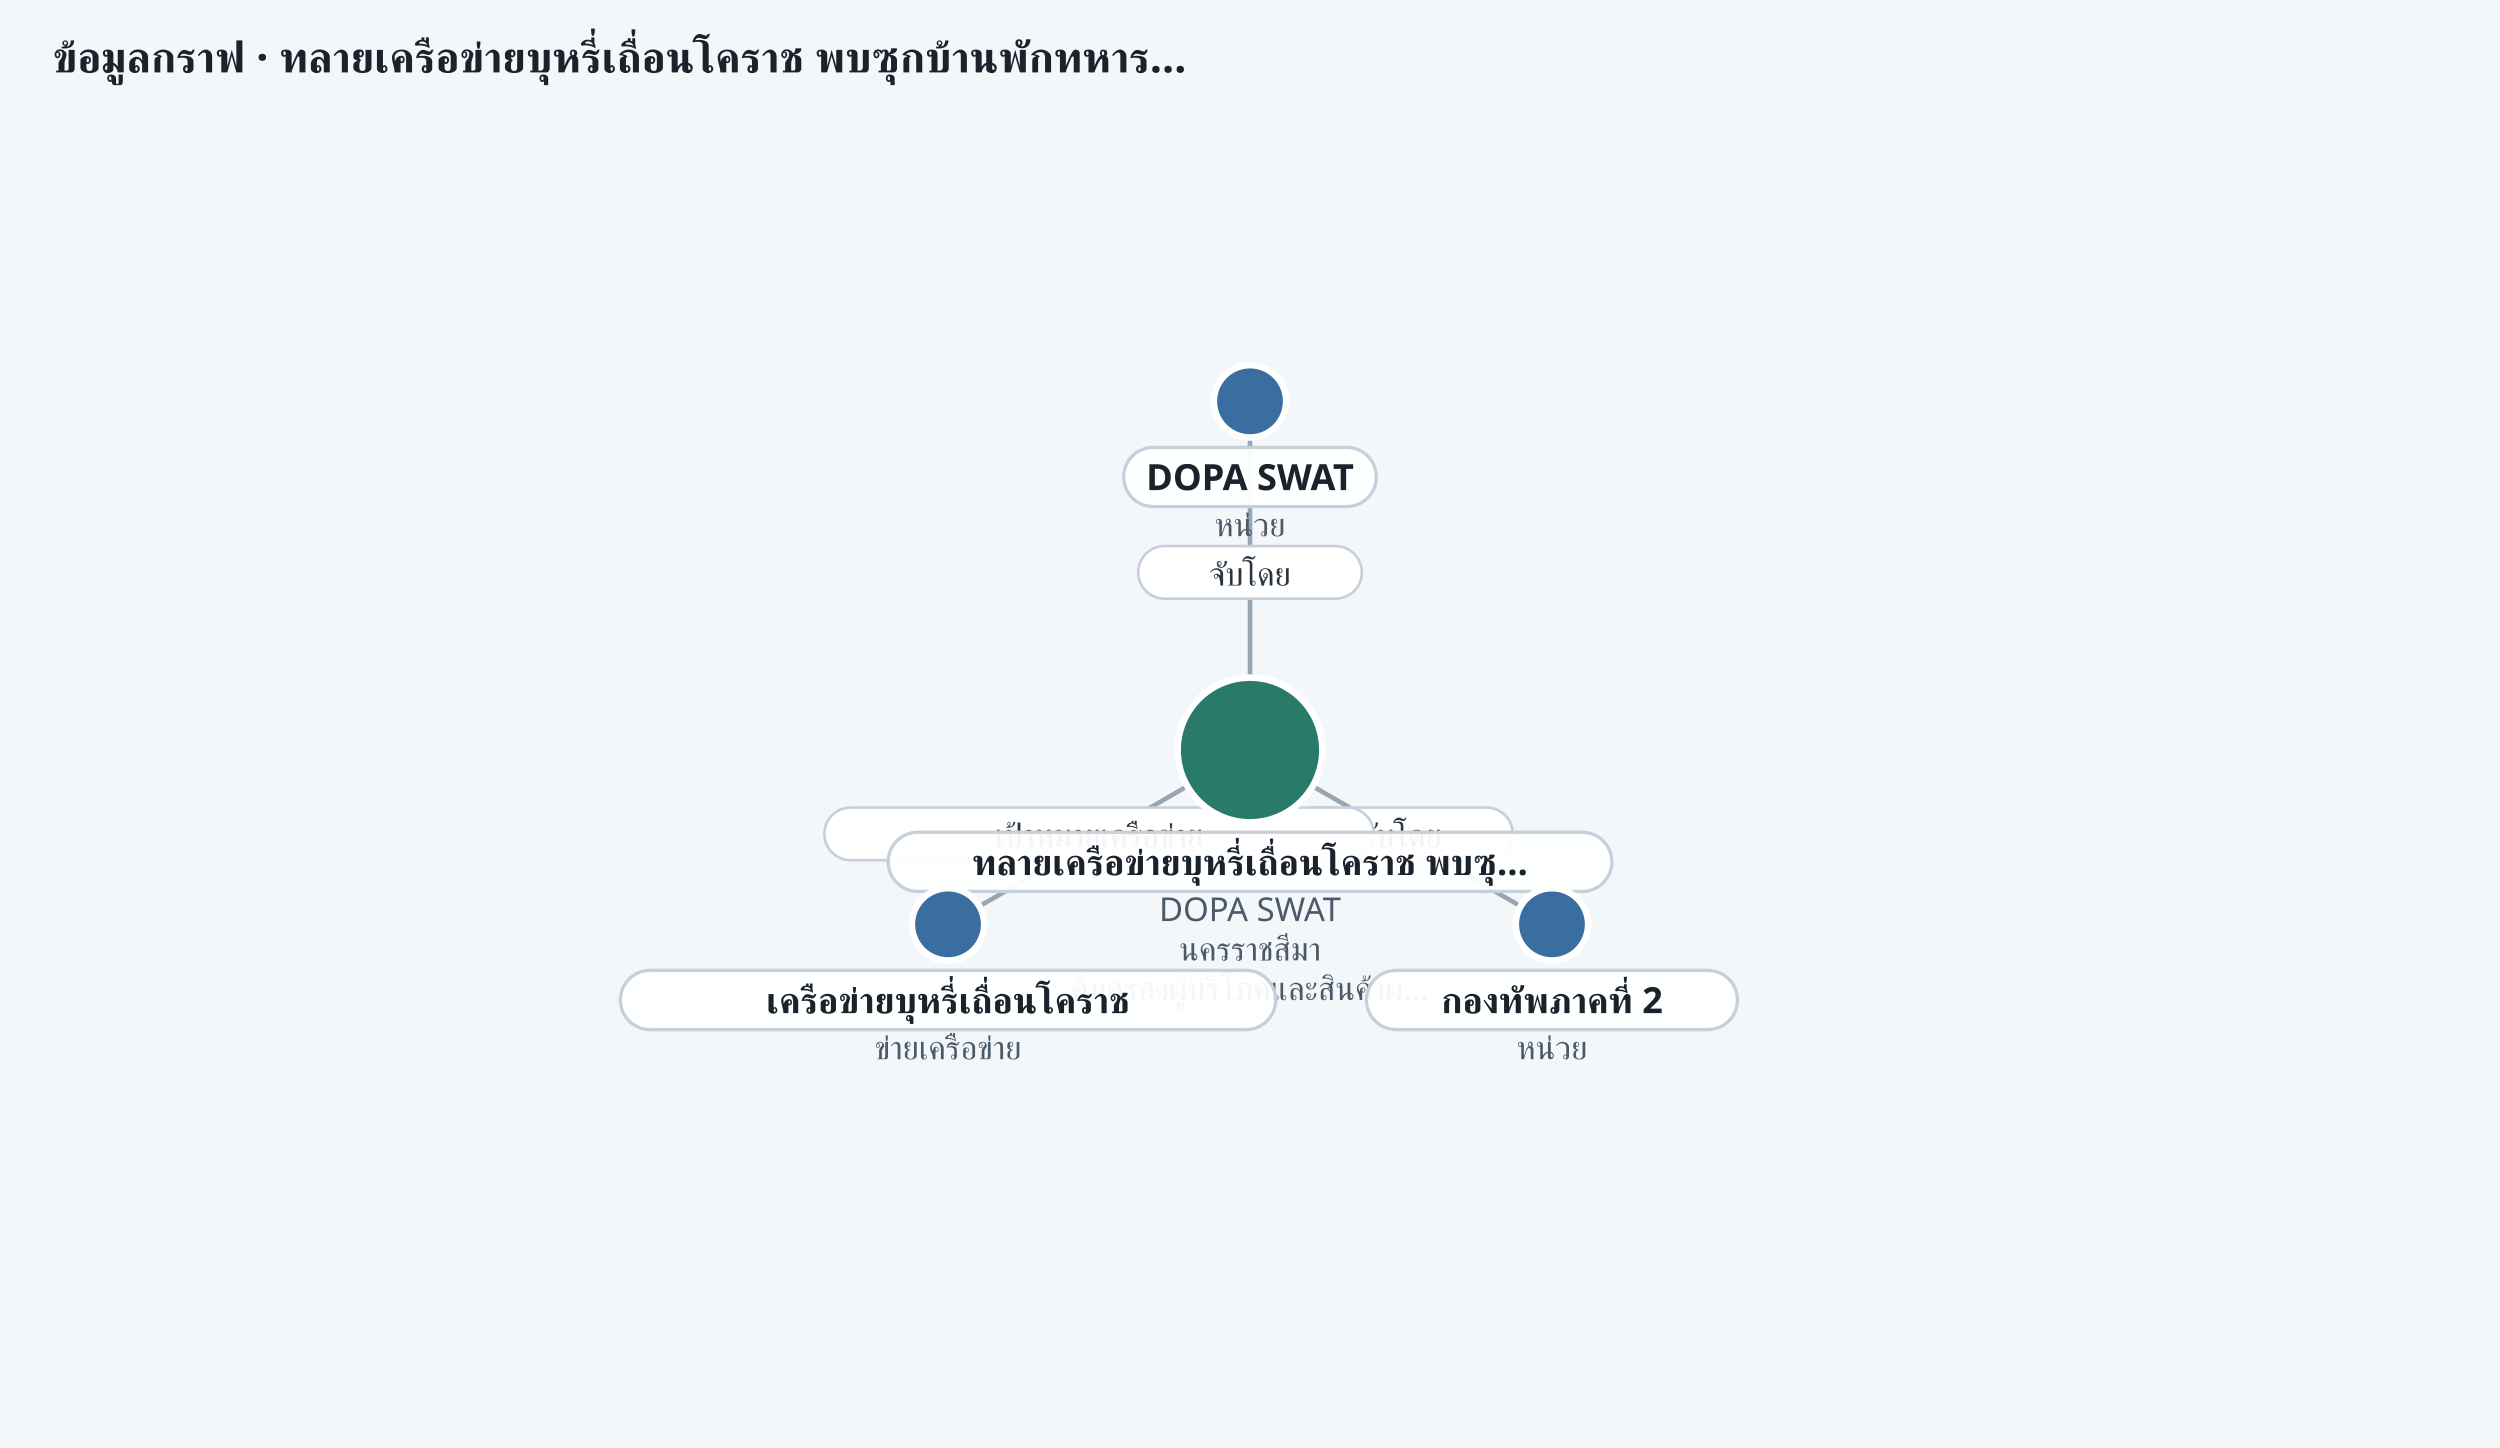
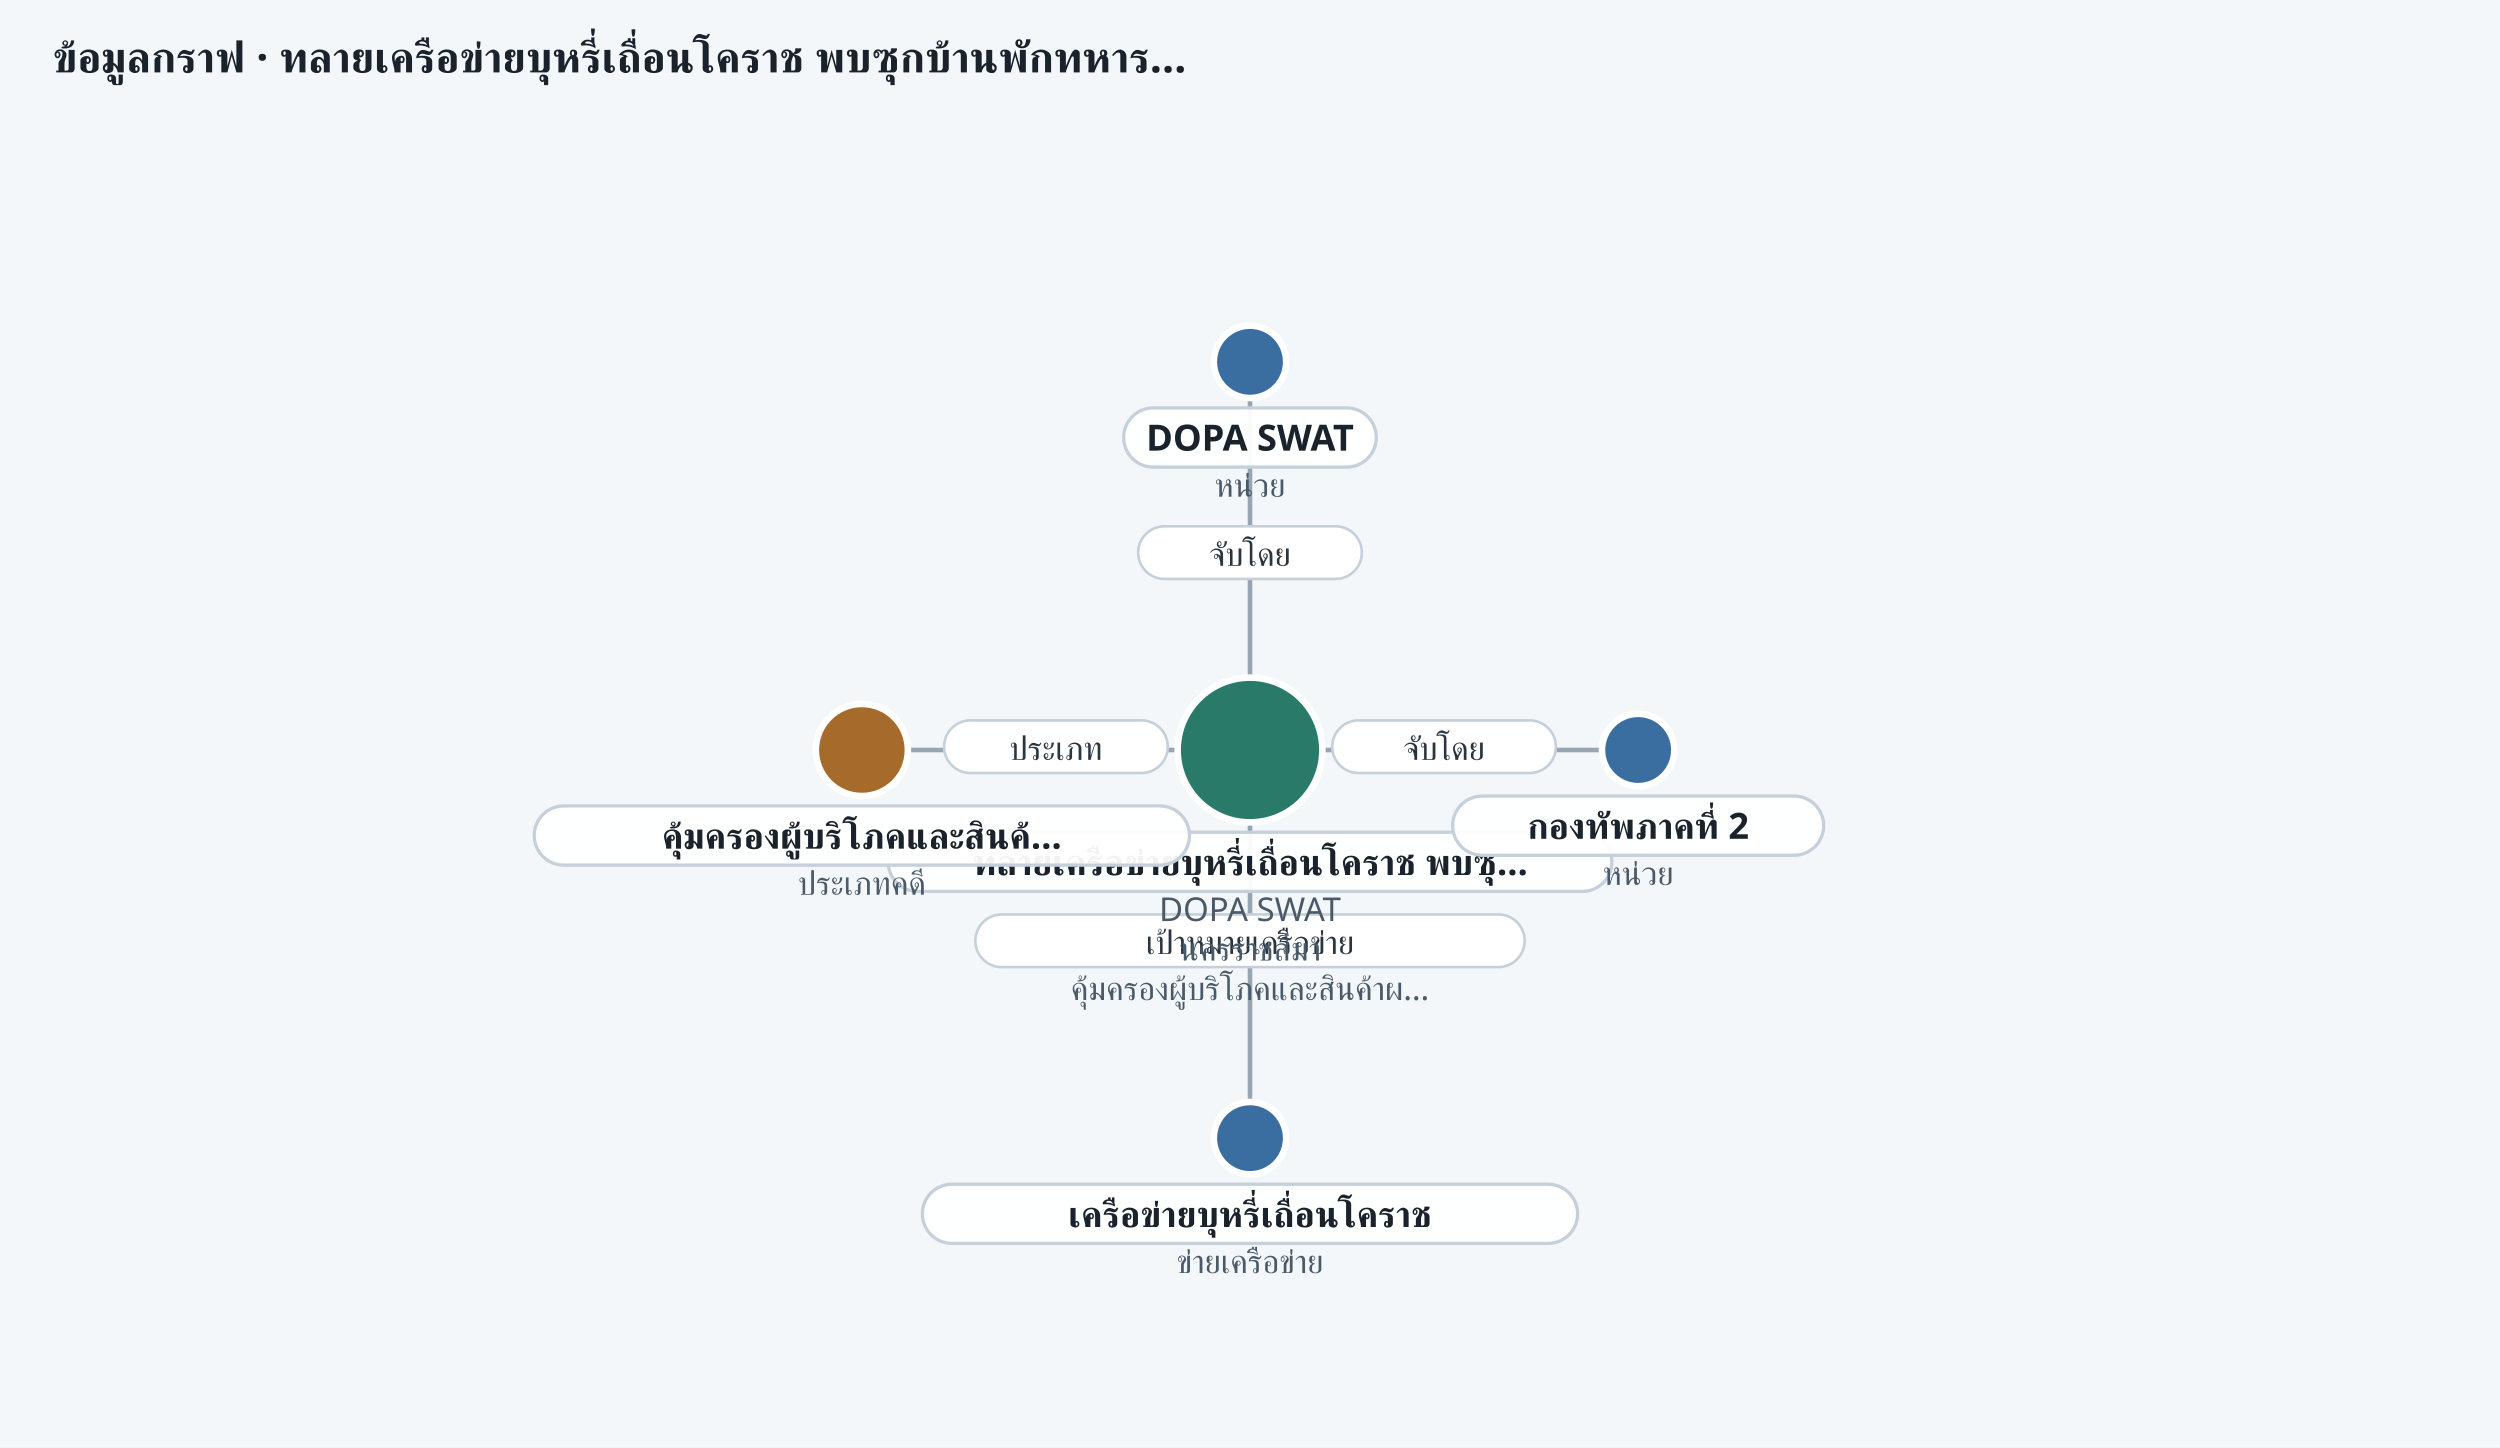
<svg xmlns="http://www.w3.org/2000/svg" width="760" height="440" viewBox="0 0 760 440" role="img" aria-label="ego graph 20261023-consumer-01">
  <rect width="100%" height="100%" fill="#f4f7fa" />
  <text x="16" y="22" font-size="13" font-weight="700" fill="#1a222c" font-family="Sarabun, Anuphan, sans-serif">ข้อมูลกราฟ · ทลายเครือข่ายบุหรี่เถื่อนโคราช พบซุกบ้านพักทหาร…</text>
-   <line x1="380.0" y1="228.0" x2="380.0" y2="122.0" stroke="#7a8a9a" stroke-width="1.4" opacity="0.75" />
-   <rect x="346.0" y="166.0" width="68.0" height="16" rx="8" fill="#fff" stroke="#c5d0da" stroke-width="0.8" />
-   <text x="380.0" y="178.0" text-anchor="middle" font-size="10" fill="#2a3540" font-family="Sarabun, Anuphan, sans-serif">จับโดย</text>
-   <line x1="380.0" y1="228.0" x2="471.8" y2="281.0" stroke="#7a8a9a" stroke-width="1.4" opacity="0.75" />
-   <rect x="391.9" y="245.5" width="68.0" height="16" rx="8" fill="#fff" stroke="#c5d0da" stroke-width="0.8" />
-   <text x="425.9" y="257.5" text-anchor="middle" font-size="10" fill="#2a3540" font-family="Sarabun, Anuphan, sans-serif">จับโดย</text>
-   <line x1="380.0" y1="228.0" x2="288.2" y2="281.0" stroke="#7a8a9a" stroke-width="1.4" opacity="0.75" />
-   <rect x="250.6" y="245.5" width="167.0" height="16" rx="8" fill="#fff" stroke="#c5d0da" stroke-width="0.8" />
-   <text x="334.1" y="257.5" text-anchor="middle" font-size="10" fill="#2a3540" font-family="Sarabun, Anuphan, sans-serif">เป้าหมายเครือข่าย</text>
+   <line x1="380.0" y1="228.0" x2="380.0" y2="110.0" stroke="#7a8a9a" stroke-width="1.4" opacity="0.75" />
+   <rect x="346.0" y="160.0" width="68.0" height="16" rx="8" fill="#fff" stroke="#c5d0da" stroke-width="0.8" />
+   <text x="380.0" y="172.0" text-anchor="middle" font-size="10" fill="#2a3540" font-family="Sarabun, Anuphan, sans-serif">จับโดย</text>
+   <line x1="380.0" y1="228.0" x2="498.0" y2="228.0" stroke="#7a8a9a" stroke-width="1.4" opacity="0.75" />
+   <rect x="405.0" y="219.0" width="68.0" height="16" rx="8" fill="#fff" stroke="#c5d0da" stroke-width="0.8" />
+   <text x="439.0" y="231.0" text-anchor="middle" font-size="10" fill="#2a3540" font-family="Sarabun, Anuphan, sans-serif">จับโดย</text>
+   <line x1="380.0" y1="228.0" x2="380.0" y2="346.0" stroke="#7a8a9a" stroke-width="1.4" opacity="0.75" />
+   <rect x="296.5" y="278.0" width="167.0" height="16" rx="8" fill="#fff" stroke="#c5d0da" stroke-width="0.8" />
+   <text x="380.0" y="290.0" text-anchor="middle" font-size="10" fill="#2a3540" font-family="Sarabun, Anuphan, sans-serif">เป้าหมายเครือข่าย</text>
+   <line x1="380.0" y1="228.0" x2="262.0" y2="228.0" stroke="#7a8a9a" stroke-width="1.4" opacity="0.75" />
+   <rect x="287.0" y="219.0" width="68.0" height="16" rx="8" fill="#fff" stroke="#c5d0da" stroke-width="0.8" />
+   <text x="321.0" y="231.0" text-anchor="middle" font-size="10" fill="#2a3540" font-family="Sarabun, Anuphan, sans-serif">ประเภท</text>
  <circle cx="380.0" cy="228.0" r="22" fill="#2a7a6a" stroke="#fff" stroke-width="2" />
  <rect x="270.0" y="253.0" width="220.0" height="18" rx="9" fill="rgba(255,255,255,0.94)" stroke="#c5d0da" />
  <text x="380.0" y="266.0" text-anchor="middle" font-size="11" font-weight="600" fill="#1a222c" font-family="Sarabun, Anuphan, sans-serif">ทลายเครือข่ายบุหรี่เถื่อนโคราช พบซุ…</text>
  <text x="380.0" y="280.0" text-anchor="middle" font-size="10" fill="#4a5a68" font-family="Sarabun, Anuphan, sans-serif">DOPA SWAT</text>
  <text x="380.0" y="292.0" text-anchor="middle" font-size="10" fill="#4a5a68" font-family="Sarabun, Anuphan, sans-serif">นครราชสีมา</text>
  <text x="380.0" y="304.0" text-anchor="middle" font-size="10" fill="#4a5a68" font-family="Sarabun, Anuphan, sans-serif">คุ้มครองผู้บริโภคและสินค้าผ…</text>
-   <circle cx="380.0" cy="122.0" r="11" fill="#3a6ea0" stroke="#fff" stroke-width="2" />
-   <rect x="341.6" y="136.0" width="76.8" height="18" rx="9" fill="rgba(255,255,255,0.94)" stroke="#c5d0da" />
-   <text x="380.0" y="149.0" text-anchor="middle" font-size="11" font-weight="600" fill="#1a222c" font-family="Sarabun, Anuphan, sans-serif">DOPA SWAT</text>
-   <text x="380.0" y="163.0" text-anchor="middle" font-size="10" fill="#4a5a68" font-family="Sarabun, Anuphan, sans-serif">หน่วย</text>
-   <circle cx="471.8" cy="281.0" r="11" fill="#3a6ea0" stroke="#fff" stroke-width="2" />
-   <rect x="415.4" y="295.0" width="112.8" height="18" rx="9" fill="rgba(255,255,255,0.94)" stroke="#c5d0da" />
-   <text x="471.8" y="308.0" text-anchor="middle" font-size="11" font-weight="600" fill="#1a222c" font-family="Sarabun, Anuphan, sans-serif">กองทัพภาคที่ 2</text>
-   <text x="471.8" y="322.0" text-anchor="middle" font-size="10" fill="#4a5a68" font-family="Sarabun, Anuphan, sans-serif">หน่วย</text>
-   <circle cx="288.2" cy="281.0" r="11" fill="#3a6ea0" stroke="#fff" stroke-width="2" />
-   <rect x="188.6" y="295.0" width="199.2" height="18" rx="9" fill="rgba(255,255,255,0.94)" stroke="#c5d0da" />
-   <text x="288.2" y="308.0" text-anchor="middle" font-size="11" font-weight="600" fill="#1a222c" font-family="Sarabun, Anuphan, sans-serif">เครือข่ายบุหรี่เถื่อนโคราช</text>
-   <text x="288.2" y="322.0" text-anchor="middle" font-size="10" fill="#4a5a68" font-family="Sarabun, Anuphan, sans-serif">ข่ายเครือข่าย</text>
+   <circle cx="380.0" cy="110.0" r="11" fill="#3a6ea0" stroke="#fff" stroke-width="2" />
+   <rect x="341.6" y="124.0" width="76.8" height="18" rx="9" fill="rgba(255,255,255,0.94)" stroke="#c5d0da" />
+   <text x="380.0" y="137.0" text-anchor="middle" font-size="11" font-weight="600" fill="#1a222c" font-family="Sarabun, Anuphan, sans-serif">DOPA SWAT</text>
+   <text x="380.0" y="151.0" text-anchor="middle" font-size="10" fill="#4a5a68" font-family="Sarabun, Anuphan, sans-serif">หน่วย</text>
+   <circle cx="498.0" cy="228.0" r="11" fill="#3a6ea0" stroke="#fff" stroke-width="2" />
+   <rect x="441.6" y="242.0" width="112.8" height="18" rx="9" fill="rgba(255,255,255,0.94)" stroke="#c5d0da" />
+   <text x="498.0" y="255.0" text-anchor="middle" font-size="11" font-weight="600" fill="#1a222c" font-family="Sarabun, Anuphan, sans-serif">กองทัพภาคที่ 2</text>
+   <text x="498.0" y="269.0" text-anchor="middle" font-size="10" fill="#4a5a68" font-family="Sarabun, Anuphan, sans-serif">หน่วย</text>
+   <circle cx="380.0" cy="346.0" r="11" fill="#3a6ea0" stroke="#fff" stroke-width="2" />
+   <rect x="280.4" y="360.0" width="199.2" height="18" rx="9" fill="rgba(255,255,255,0.94)" stroke="#c5d0da" />
+   <text x="380.0" y="373.0" text-anchor="middle" font-size="11" font-weight="600" fill="#1a222c" font-family="Sarabun, Anuphan, sans-serif">เครือข่ายบุหรี่เถื่อนโคราช</text>
+   <text x="380.0" y="387.0" text-anchor="middle" font-size="10" fill="#4a5a68" font-family="Sarabun, Anuphan, sans-serif">ข่ายเครือข่าย</text>
+   <circle cx="262.0" cy="228.0" r="14" fill="#a66b2a" stroke="#fff" stroke-width="2" />
+   <rect x="162.4" y="245.0" width="199.2" height="18" rx="9" fill="rgba(255,255,255,0.94)" stroke="#c5d0da" />
+   <text x="262.0" y="258.0" text-anchor="middle" font-size="11" font-weight="600" fill="#1a222c" font-family="Sarabun, Anuphan, sans-serif">คุ้มครองผู้บริโภคและสินค้…</text>
+   <text x="262.0" y="272.0" text-anchor="middle" font-size="10" fill="#4a5a68" font-family="Sarabun, Anuphan, sans-serif">ประเภทคดี</text>
</svg>
